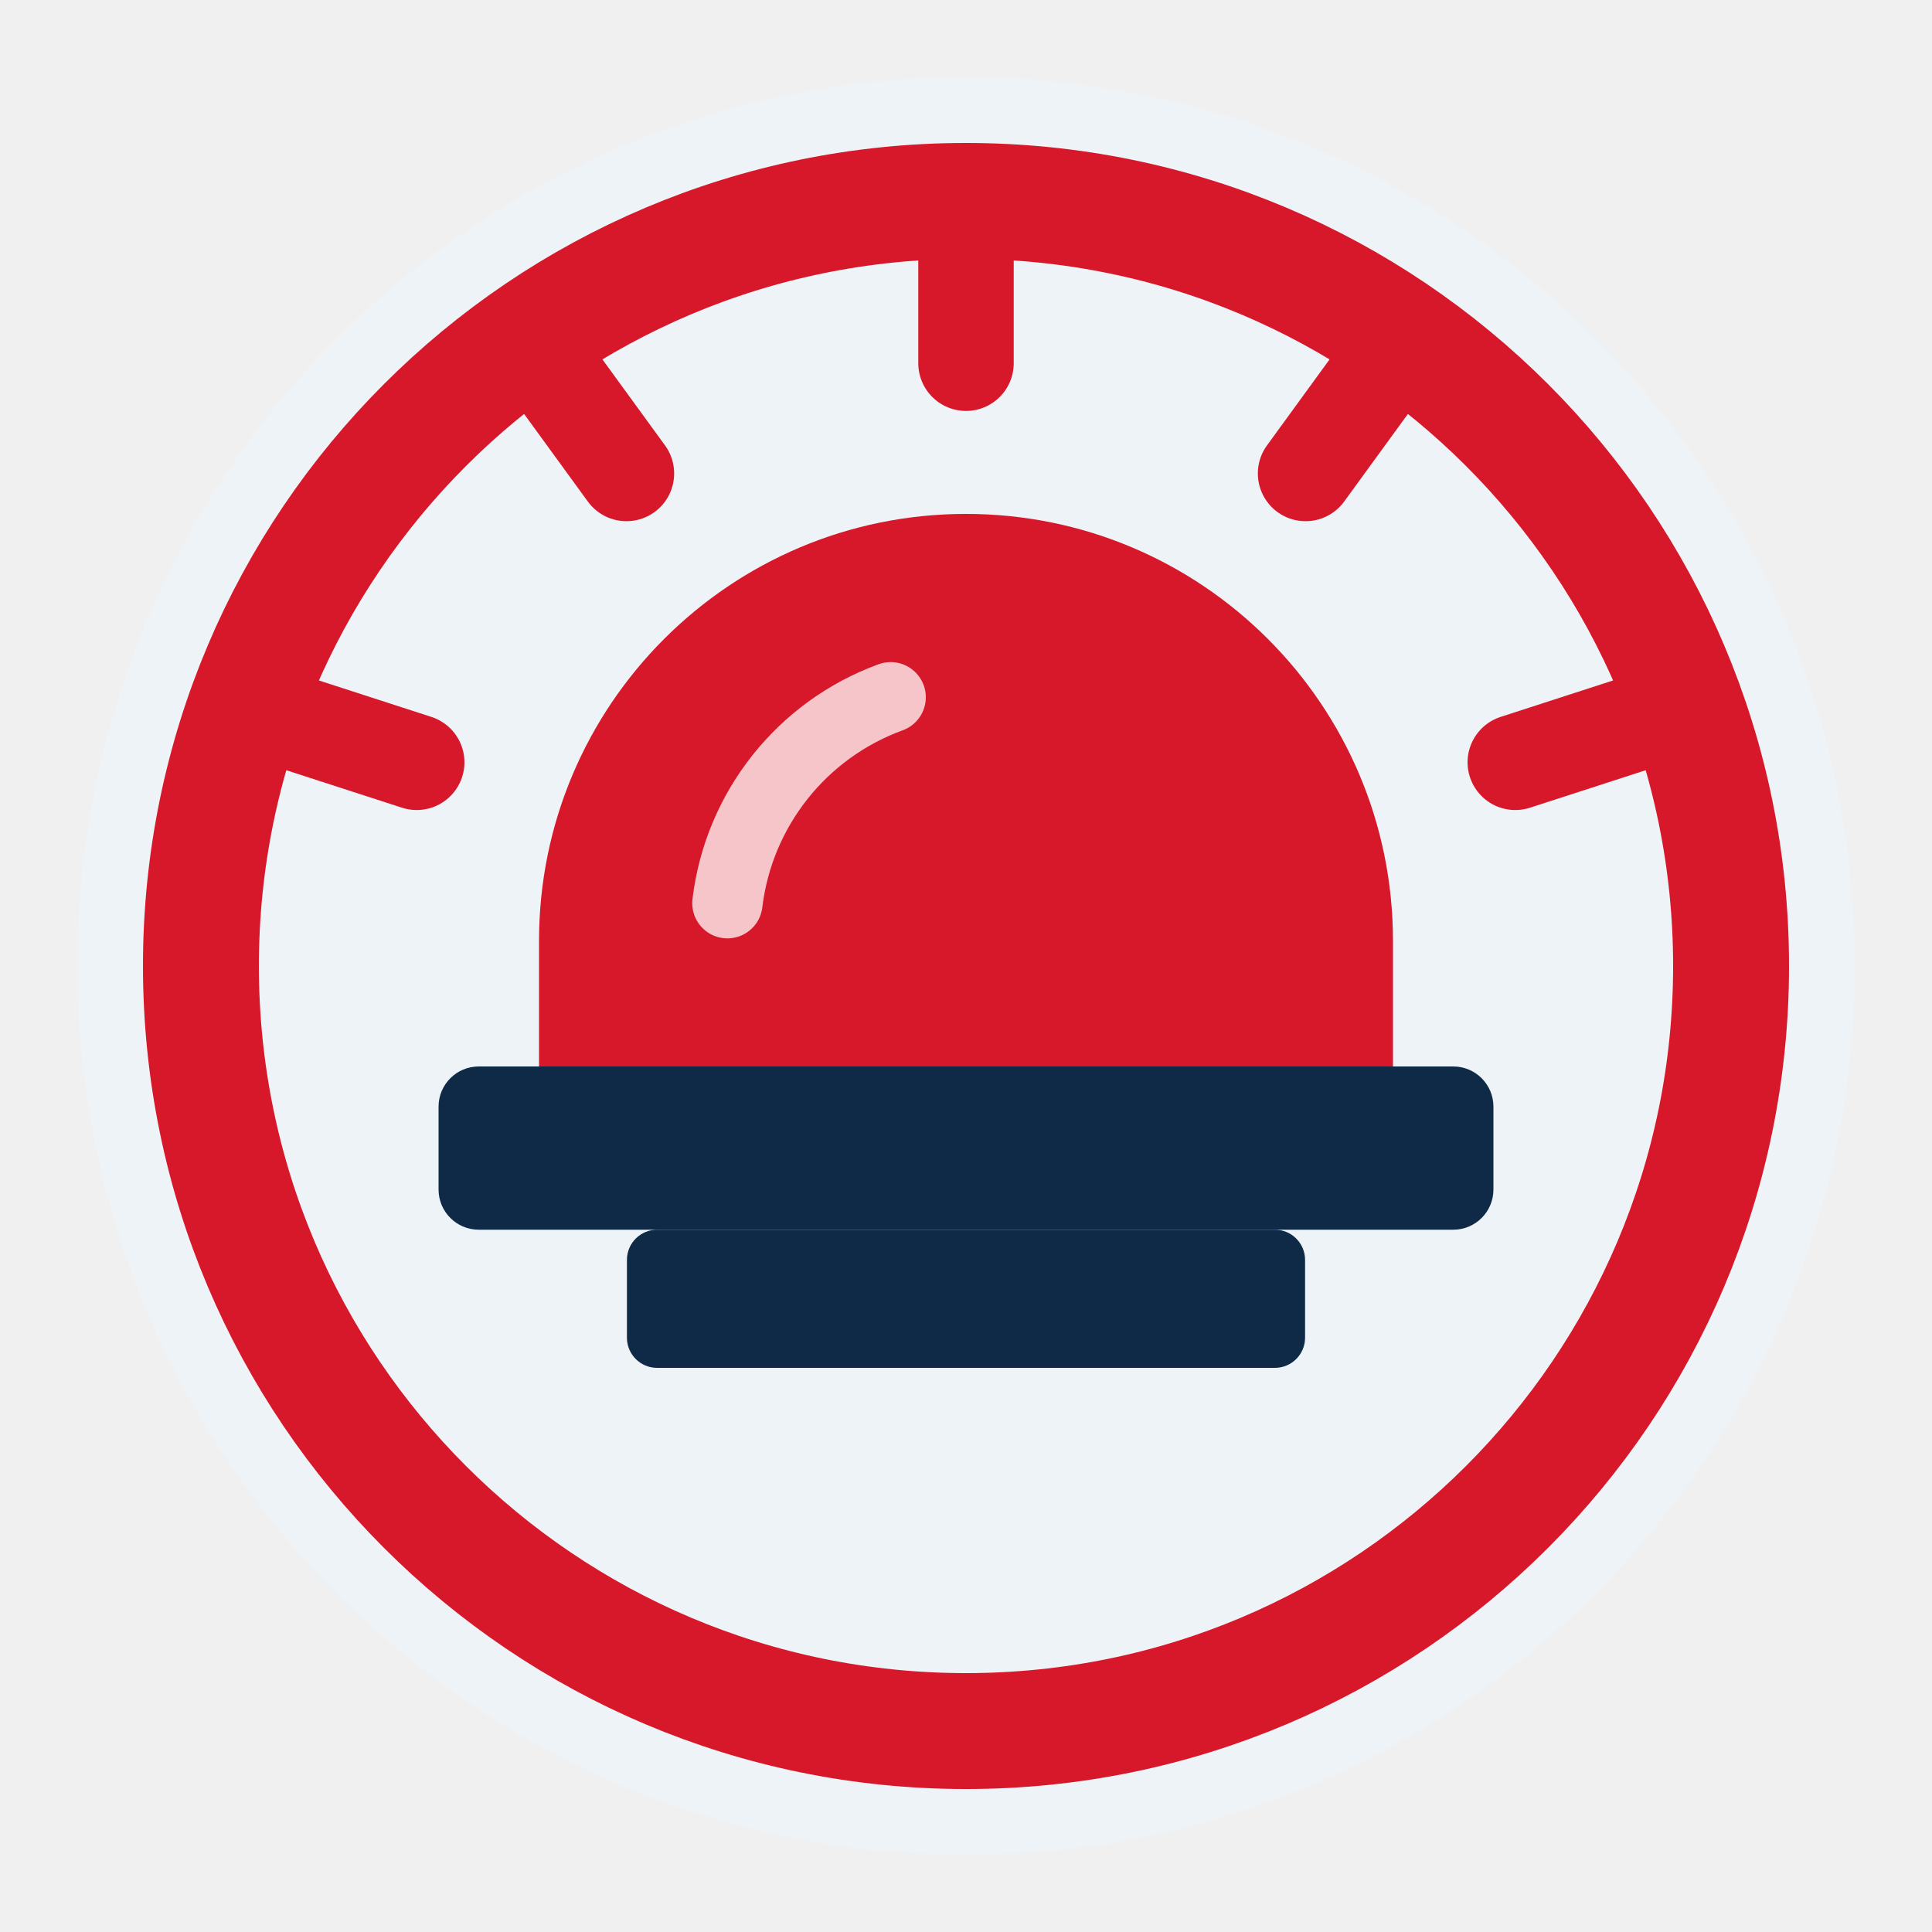
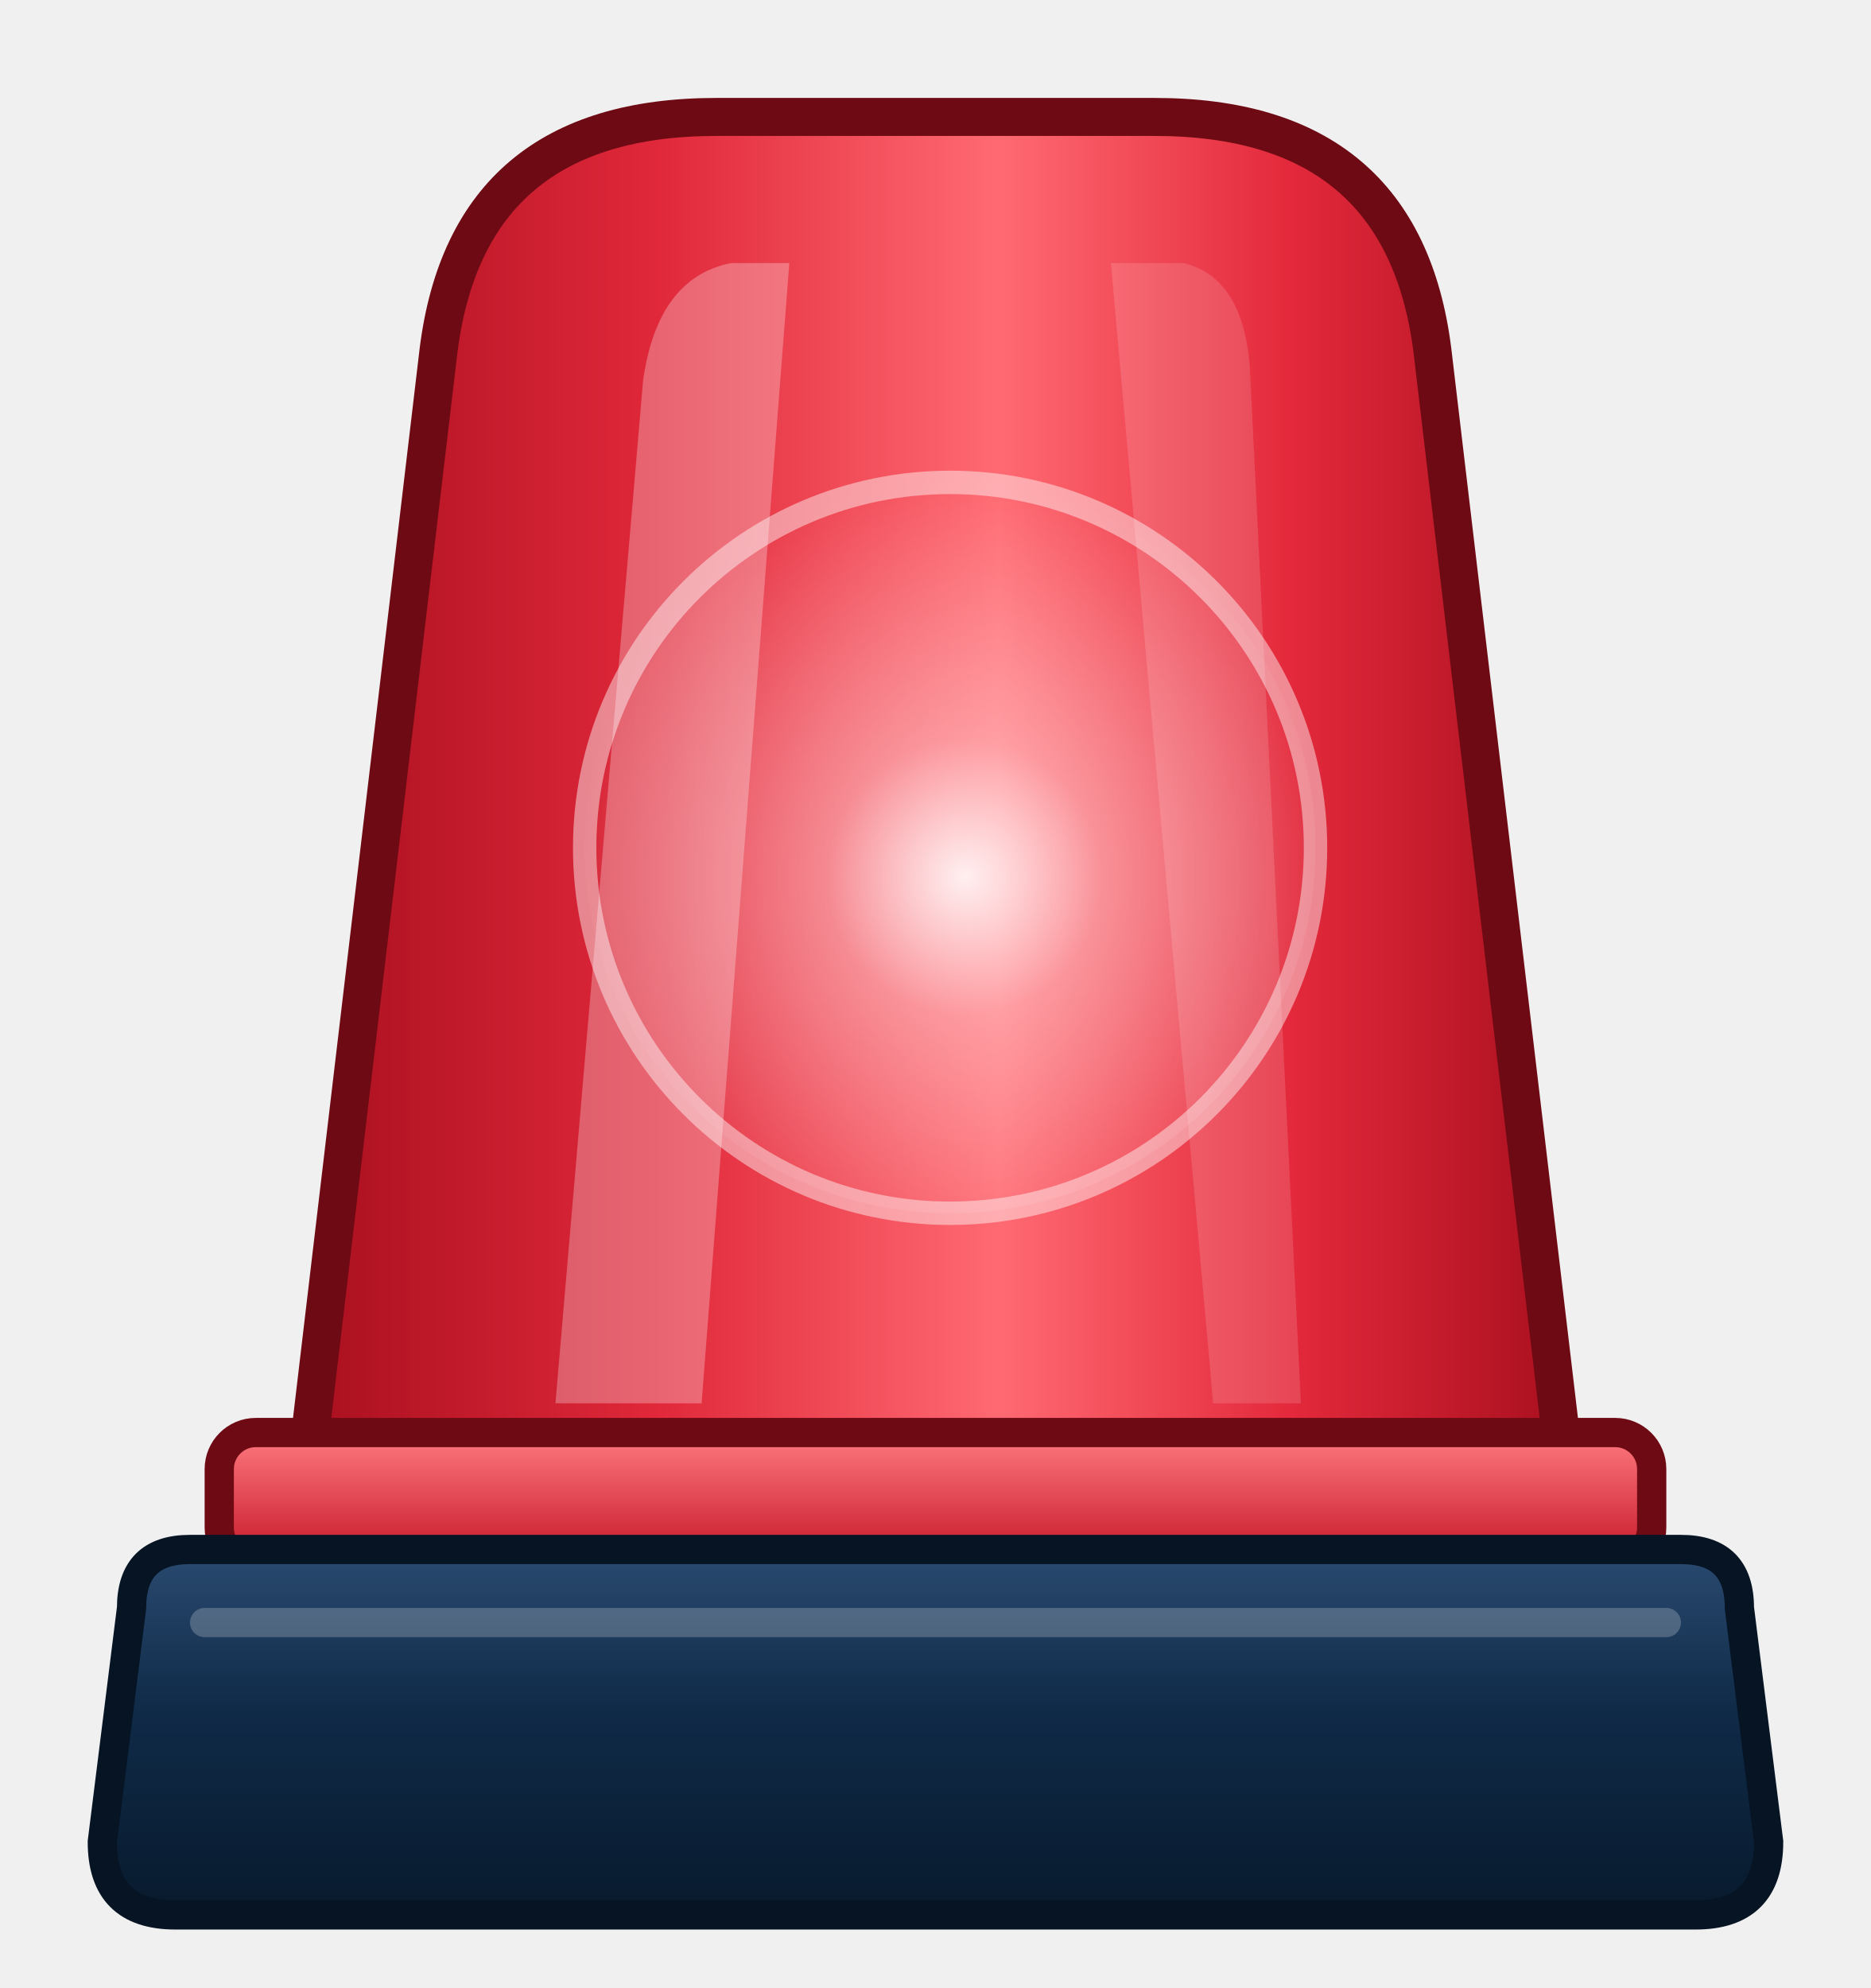
- <svg xmlns="http://www.w3.org/2000/svg" viewBox="0 0 100 100">
-   <circle cx="50" cy="50" r="46" fill="#EEF3F7" />
-   <circle cx="50" cy="50" r="39.6" fill="none" stroke="#D7182A" stroke-width="6" />
-   <g transform="translate(50 50) scale(1.3) translate(-50 -57)">
-     <g stroke="#D7182A" stroke-width="3.8" stroke-linecap="round">
-       <path d="M50.00 33.00L50.00 27.00" />
-       <path d="M36.48 37.39L32.95 32.54" />
-       <path d="M63.52 37.39L67.05 32.54" />
-       <path d="M28.13 48.89L22.42 47.04" />
-       <path d="M71.87 48.89L77.58 47.04" />
-     </g>
-     <path d="M33 61V56a17 17 0 0 1 34 0v5z" fill="#D7182A" />
-     <path d="M40.5 54.5a10 10 0 0 1 6.5-8.2" stroke="#fff" stroke-opacity=".75" stroke-width="2.8" fill="none" stroke-linecap="round" />
-     <rect x="29" y="61" width="42" height="6.5" rx="1.6" fill="#0F2A47" />
-     <rect x="36.5" y="67.5" width="27" height="5.5" rx="1.2" fill="#0F2A47" />
-   </g>
+ <svg xmlns="http://www.w3.org/2000/svg" viewBox="36 36 128 136">
+   <defs>
+     <radialGradient id="hafv" cx="100" cy="104" r="80" gradientUnits="userSpaceOnUse">
+       <stop offset="0" stop-color="#fff" stop-opacity=".95" />
+       <stop offset=".55" stop-color="#FFD9DC" stop-opacity=".85" />
+       <stop offset=".8" stop-color="#FF6B74" stop-opacity=".35" />
+       <stop offset="1" stop-color="#FF3B30" stop-opacity="0" />
+     </radialGradient>
+     <linearGradient id="bmfv" x1="0" y1="0" x2="1" y2="0">
+       <stop offset="0" stop-color="#E5283A" />
+       <stop offset="1" stop-color="#E5283A" />
+     </linearGradient>
+     <linearGradient id="dmfv" x1="0" y1="0" x2="1" y2="0">
+       <stop offset="0" stop-color="#A80F1E" />
+       <stop offset=".28" stop-color="#E0283A" />
+       <stop offset=".55" stop-color="#FF6A72" />
+       <stop offset=".78" stop-color="#E3293B" />
+       <stop offset="1" stop-color="#A80F1E" />
+     </linearGradient>
+     <radialGradient id="lnfv" cx="102" cy="96" r="27" gradientUnits="userSpaceOnUse">
+       <stop offset="0" stop-color="#fff" stop-opacity=".9" />
+       <stop offset=".35" stop-color="#fff" stop-opacity=".35" />
+       <stop offset="1" stop-color="#fff" stop-opacity="0" />
+     </radialGradient>
+     <linearGradient id="bsfv" x1="0" y1="0" x2="0" y2="1">
+       <stop offset="0" stop-color="#2A4A70" />
+       <stop offset=".45" stop-color="#0F2A47" />
+       <stop offset="1" stop-color="#081A2D" />
+     </linearGradient>
+     <linearGradient id="rmfv" x1="0" y1="0" x2="0" y2="1">
+       <stop offset="0" stop-color="#FF7A80" />
+       <stop offset="1" stop-color="#C41526" />
+     </linearGradient>
+   </defs>
+   <path d="M57 136 L66 60 Q68 44 85 44 L115 44 Q132 44 134 60 L143 136 Z" fill="url(#dmfv)" stroke="#6E0A14" stroke-width="2.6" stroke-linejoin="round" />
+   <path d="M74 132 L80 62 Q81 55 86 54 L90 54 L84 132 Z" fill="#fff" opacity=".28" />
+   <path d="M112 54 L117 54 Q121 55 121.5 61 L125 132 L119 132 Z" fill="#fff" opacity=".14" />
+   <circle cx="101" cy="94" r="25" fill="url(#lnfv)" stroke="#fff" stroke-opacity=".45" stroke-width="1.6" />
+   <rect x="51" y="134" width="98" height="9" rx="2.5" fill="url(#rmfv)" stroke="#6E0A14" stroke-width="2" />
+   <path d="M45 146 Q45 142 49 142 L151 142 Q155 142 155 146 L157 162 Q157 167 152 167 L48 167 Q43 167 43 162 Z" fill="url(#bsfv)" stroke="#061424" stroke-width="2" />
+   <path d="M50 147 L150 147" stroke="#fff" stroke-opacity=".22" stroke-width="2" stroke-linecap="round" />
</svg>
